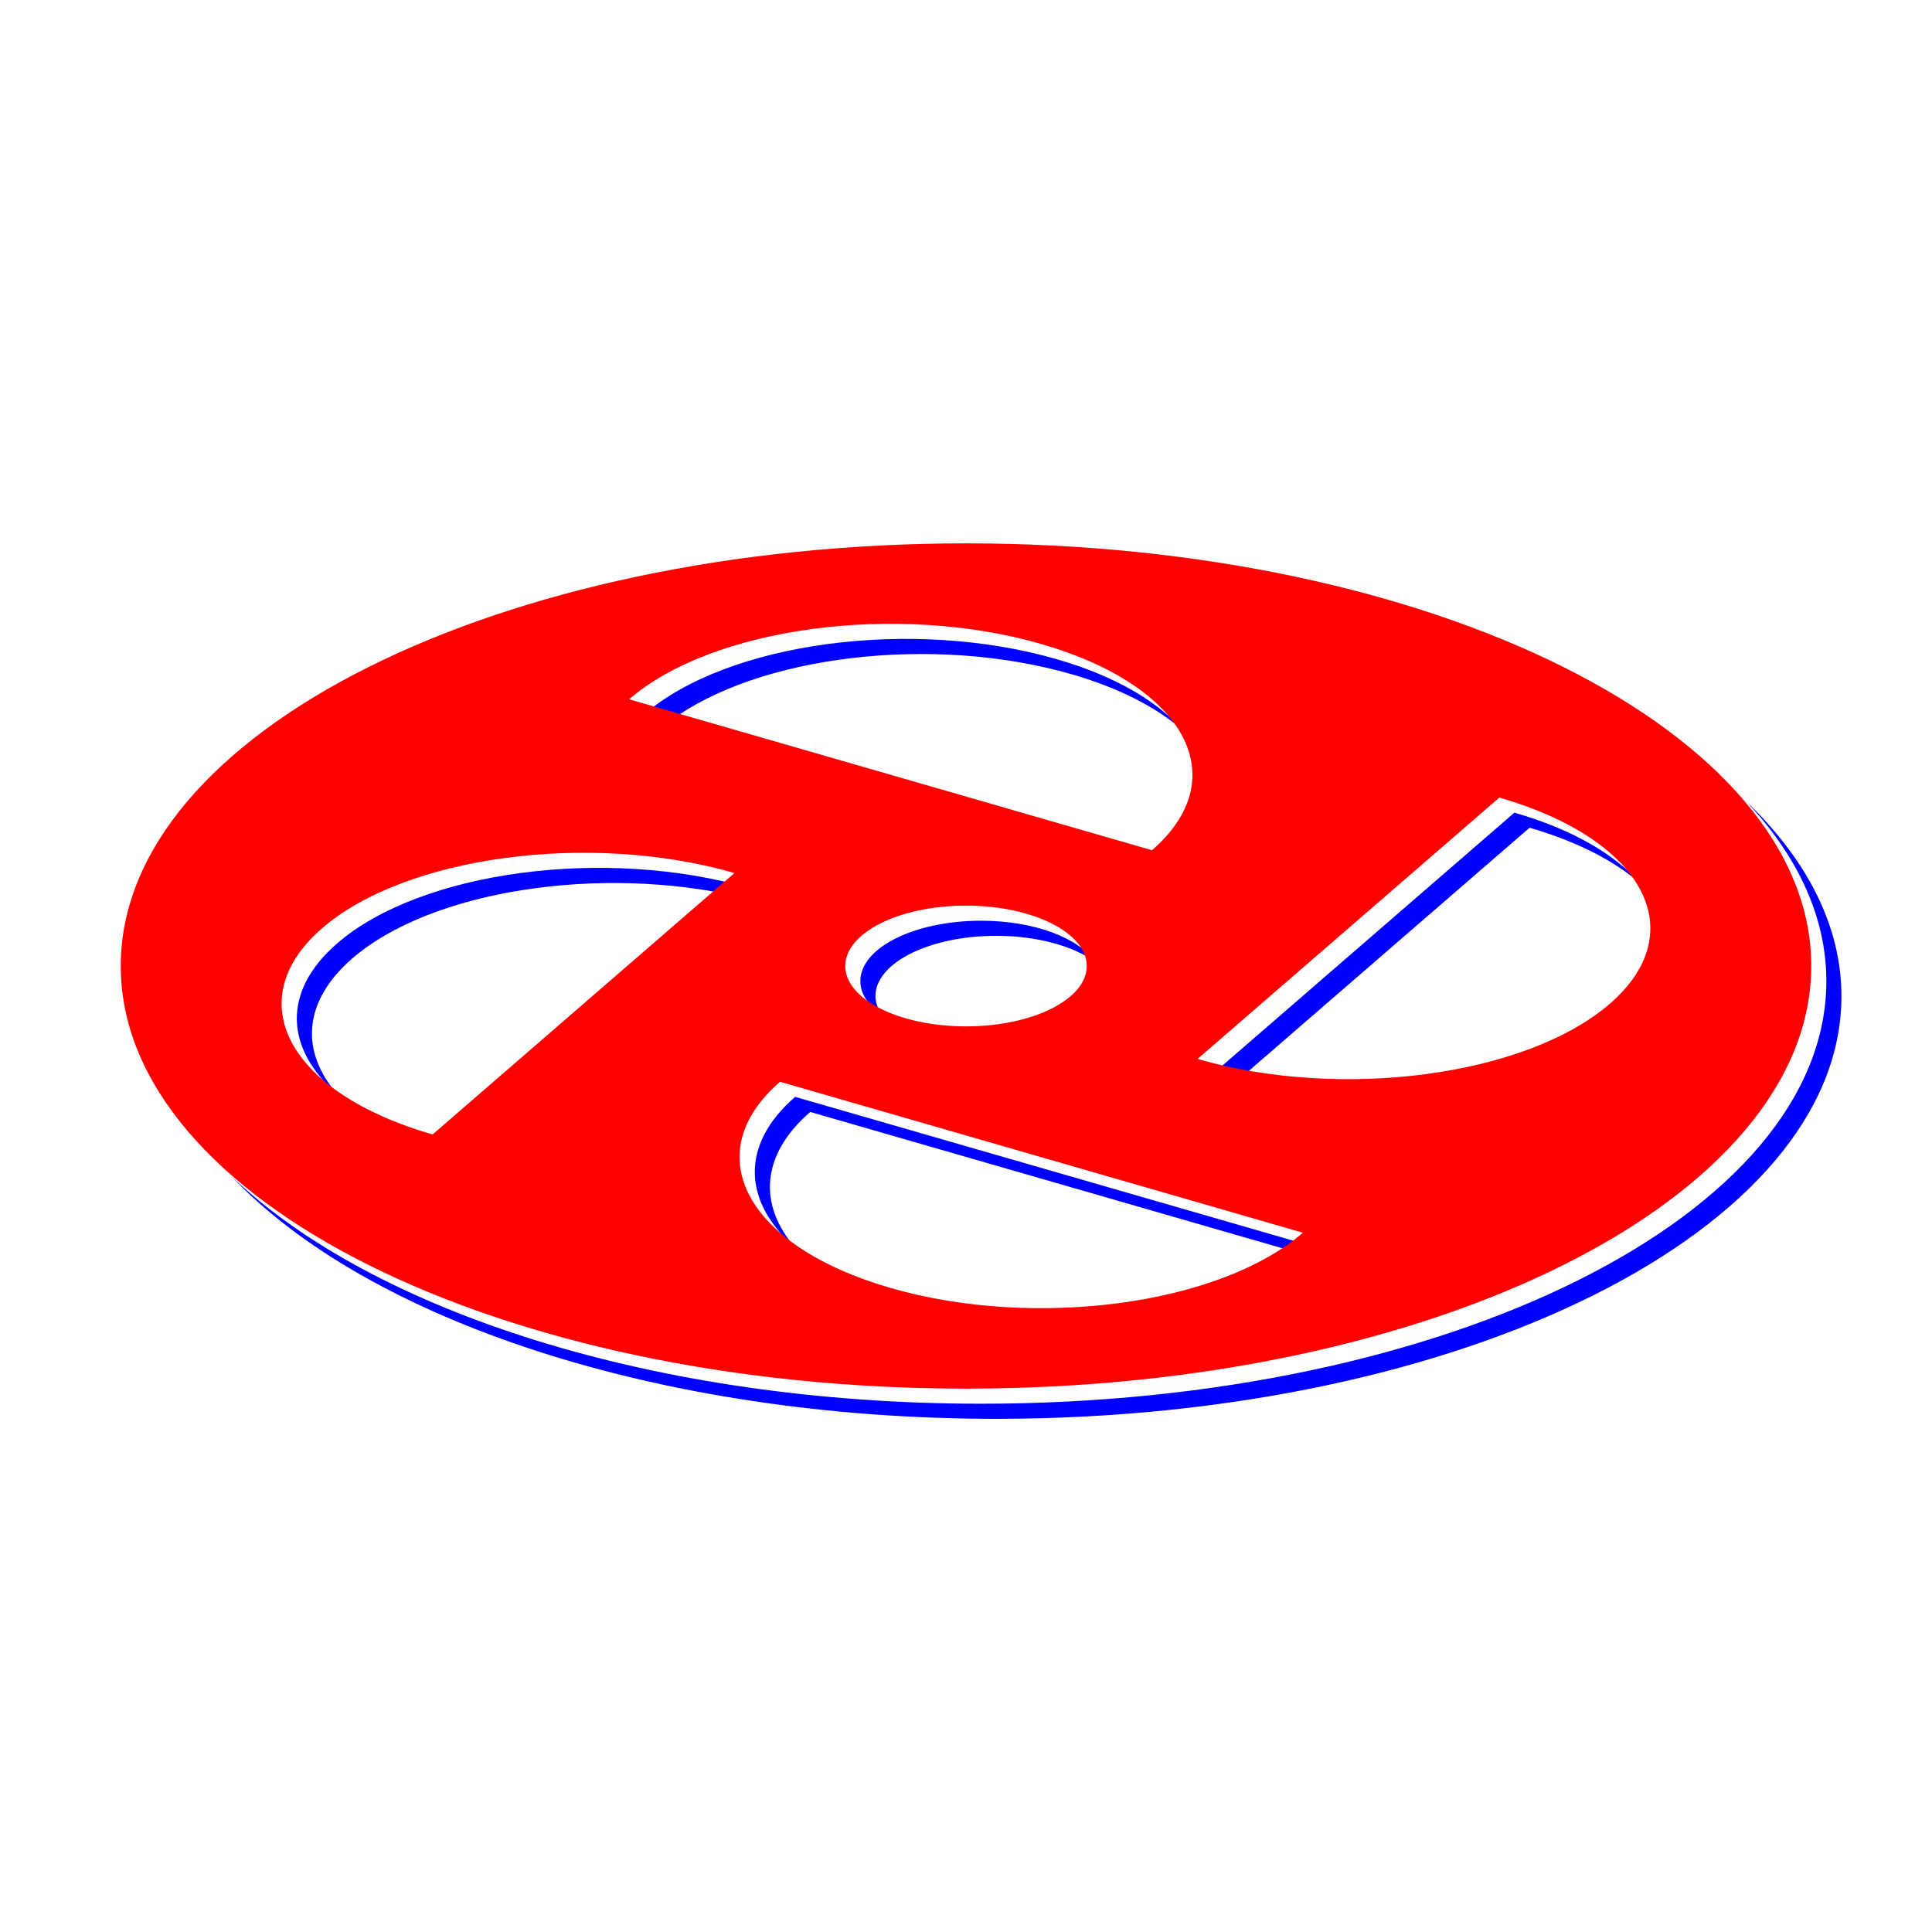
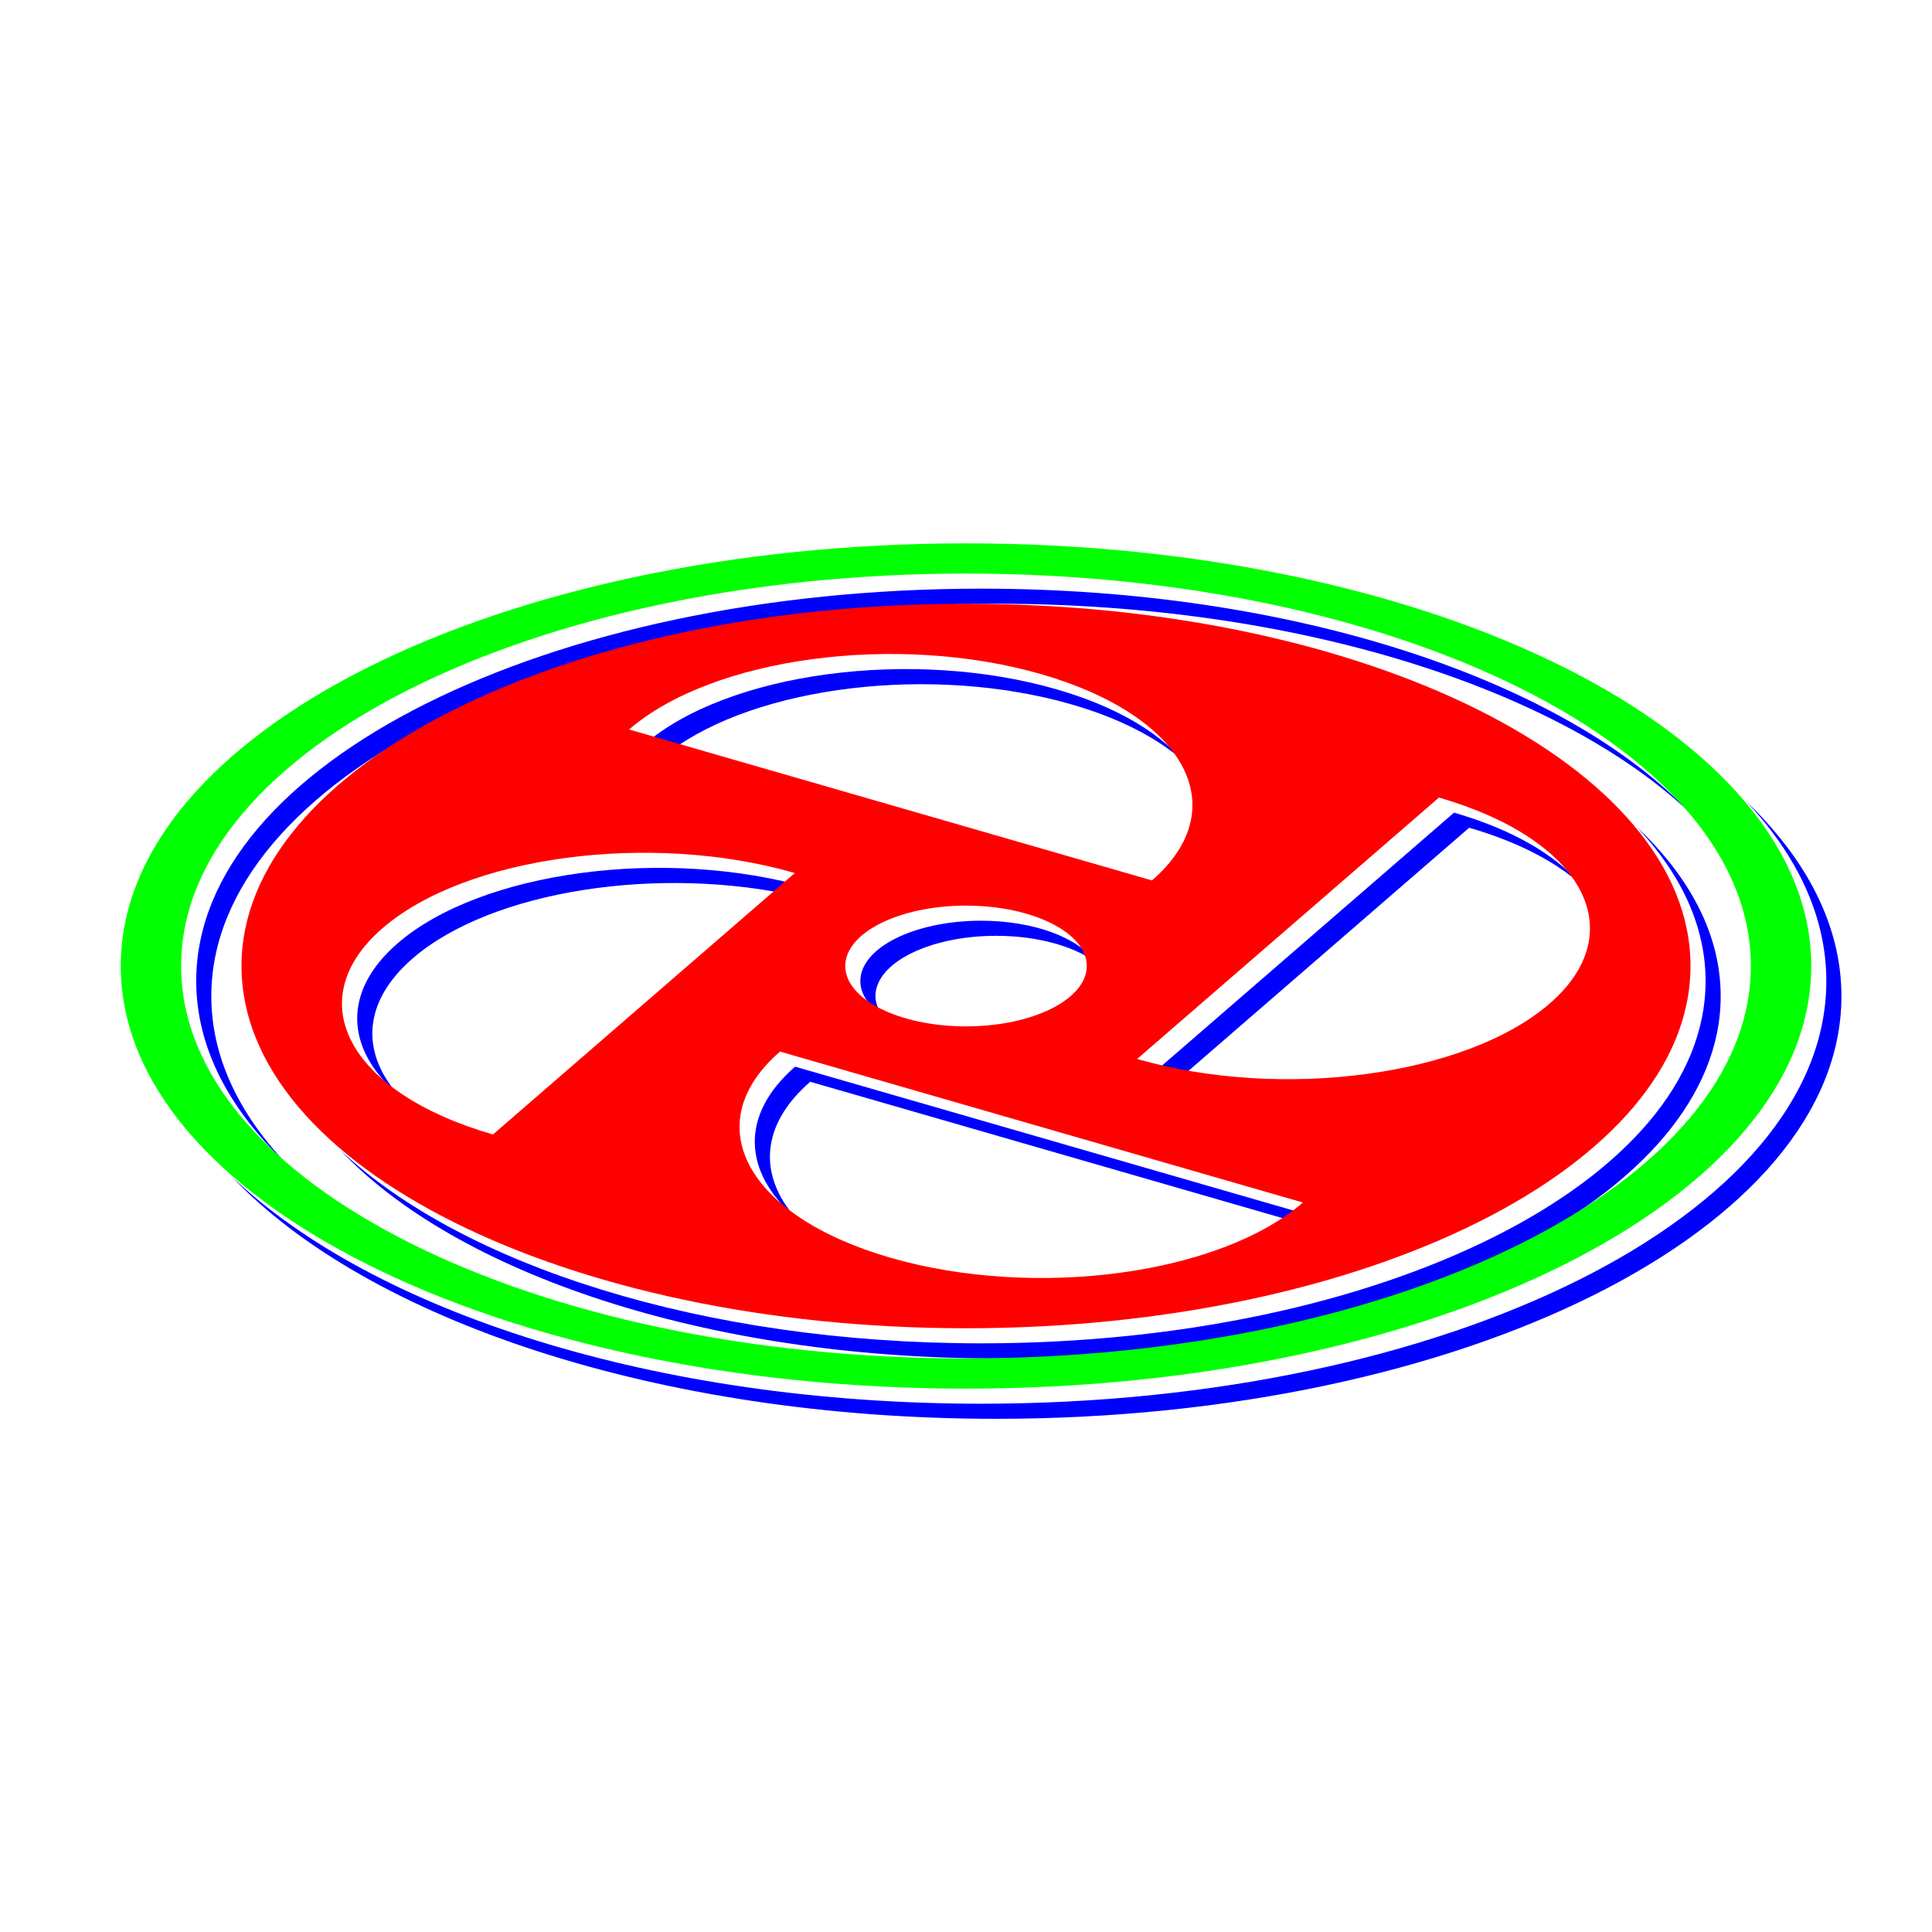
- <svg xmlns="http://www.w3.org/2000/svg" viewBox="-4 -18 64 64">
+ <svg xmlns="http://www.w3.org/2000/svg" viewBox="0 0 64 64">
  <g class="icon-roller icon-col3" fill="#0000FF">
-     <path d="M28.5,12.5c-2.209,0-4,0.896-4,2c0,0.429,0.275,0.823,0.734,1.149C25.093,15.444,25,15.229,25,15  c0-1.104,1.791-2,4-2c1.352,0,2.542,0.338,3.266,0.851C31.725,13.067,30.252,12.5,28.5,12.5z" />
-     <path d="M53.831,8.531C55.54,10.343,56.5,12.364,56.5,14.5c0,7.732-12.536,14-28,14  c-10.795,0-20.158-3.057-24.831-7.531C8.151,25.715,17.807,29,29,29c15.464,0,28-6.268,28-14C57,12.666,55.851,10.467,53.831,8.531z  " />
-     <path d="M46.167,8.92l-9.998,8.659c0.273,0.079,0.551,0.148,0.832,0.213l9.667-8.372  c1.583,0.457,2.812,1.1,3.661,1.839C49.505,10.31,48.098,9.478,46.167,8.92z" />
-     <path d="M31,3.835c-4.783-1.381-10.899-0.562-13.661,1.83l0.835,0.241c2.895-2.187,8.723-2.9,13.326-1.571  c1.582,0.457,2.811,1.1,3.66,1.838C34.336,5.224,32.929,4.392,31,3.835z" />
-     <path d="M22.34,23.327c-1.218-1.404-1.147-3.066,0.5-4.492l16.485,4.759c0.113-0.085,0.231-0.169,0.335-0.259  l-17.32-5C20.493,19.935,20.624,21.832,22.34,23.327z" />
-     <path d="M7.169,18.242c-1.218-1.404-1.147-3.065,0.5-4.492c2.604-2.255,8.189-3.11,12.829-2.043l0.332-0.287  c-4.783-1.381-10.899-0.562-13.66,1.83C5.322,14.851,5.453,16.747,7.169,18.242z" />
+     <path d="M9.472,38.535C7.889,36.855,7,34.98,7,33c0-7.181,11.642-13,26-13c10.001,0,18.679,2.825,23.028,6.965  C51.869,22.554,42.899,19.5,32.5,19.5c-14.358,0-26,5.819-26,13C6.5,34.679,7.578,36.731,9.472,38.535z" />
+     <path d="M57.831,26.531C59.54,28.343,60.5,30.364,60.5,32.5c0,7.732-12.536,14-28,14  c-10.795,0-20.158-3.057-24.831-7.531C12.151,43.715,21.807,47,33,47c15.464,0,28-6.268,28-14  C61,30.666,59.851,28.467,57.831,26.531z" />
+     <path d="M32.5,30.5c-2.209,0-4,0.896-4,2c0,0.429,0.275,0.823,0.734,1.149C29.093,33.444,29,33.229,29,33  c0-1.104,1.791-2,4-2c1.352,0,2.542,0.338,3.266,0.851C35.725,31.067,34.252,30.5,32.5,30.5z" />
+     <path d="M35,22.835c-4.783-1.381-10.899-0.562-13.661,1.83l0.835,0.241c2.895-2.187,8.723-2.9,13.326-1.571  c1.582,0.457,2.811,1.1,3.66,1.838C38.336,24.224,36.929,23.392,35,22.835z" />
+     <path d="M48.167,26.92l-9.998,8.659c0.273,0.079,0.551,0.148,0.832,0.213l9.667-8.372  c1.583,0.457,2.812,1.1,3.661,1.839C51.505,28.31,50.098,27.478,48.167,26.92z" />
+     <path d="M54.225,27.399c1.457,1.548,2.275,3.276,2.275,5.101c0,6.626-10.745,12-24,12  c-9.208,0-17.2-2.595-21.225-6.399C15.11,42.177,23.394,45,33,45c13.255,0,24-5.374,24-12C57,30.977,55.994,29.071,54.225,27.399z  " />
+     <path d="M13.169,36.242c-1.218-1.404-1.147-3.065,0.5-4.492c2.604-2.255,8.189-3.11,12.829-2.043l0.332-0.287  c-4.783-1.381-10.899-0.562-13.66,1.83C11.322,32.851,11.453,34.747,13.169,36.242z" />
+     <path d="M26.34,40.327c-1.218-1.404-1.147-3.066,0.5-4.492l16.485,4.759c0.113-0.085,0.231-0.169,0.335-0.259  l-17.32-5C24.493,36.935,24.624,38.832,26.34,40.327z" />
  </g>
  <g class="icon-roller icon-col2" fill="#00FF00">
- </g>
+     <path d="M32,18C16.536,18,4,24.268,4,32s12.536,14,28,14s28-6.268,28-14S47.464,18,32,18z M32,45  C17.642,45,6,39.181,6,32s11.642-13,26-13s26,5.819,26,13S46.358,45,32,45z" />
+   </g>
  <g class="icon-roller icon-col1" fill="#FF0000">
-     <path d="M28,0C12.536,0,0,6.268,0,14s12.536,14,28,14s28-6.268,28-14S43.464,0,28,0z M30.5,3.335  c4.782,1.381,6.42,4.438,3.66,6.83l-17.32-5C19.601,2.773,25.717,1.954,30.5,3.335z M32,14c0,1.104-1.791,2-4,2s-4-0.896-4-2  s1.791-2,4-2S32,12.896,32,14z M10.33,19.581c-4.783-1.382-6.422-4.439-3.66-6.831c2.761-2.392,8.877-3.211,13.66-1.83L10.33,19.581  z M25.5,24.665c-4.783-1.381-6.421-4.439-3.66-6.83l17.32,5C36.4,25.226,30.283,26.046,25.5,24.665z M49.329,15.249  c-2.762,2.391-8.877,3.211-13.659,1.83l9.998-8.659C50.45,9.801,52.089,12.858,49.329,15.249z" />
+     <path d="M32,20C18.745,20,8,25.374,8,32s10.745,12,24,12s24-5.374,24-12S45.255,20,32,20z M34.5,22.335  c4.782,1.381,6.42,4.438,3.66,6.83l-17.32-5C23.601,21.773,29.717,20.954,34.5,22.335z M36,32c0,1.104-1.791,2-4,2s-4-0.896-4-2  s1.791-2,4-2S36,30.896,36,32z M12.67,30.75c2.761-2.392,8.877-3.211,13.66-1.83l-10,8.661  C11.547,36.199,9.908,33.142,12.67,30.75z M29.5,41.665c-4.783-1.381-6.421-4.439-3.66-6.83l17.32,5  C40.4,42.226,34.283,43.046,29.5,41.665z M51.329,33.249c-2.762,2.391-8.877,3.211-13.659,1.83l9.998-8.659  C52.45,27.801,54.089,30.858,51.329,33.249z" />
  </g>
</svg>
